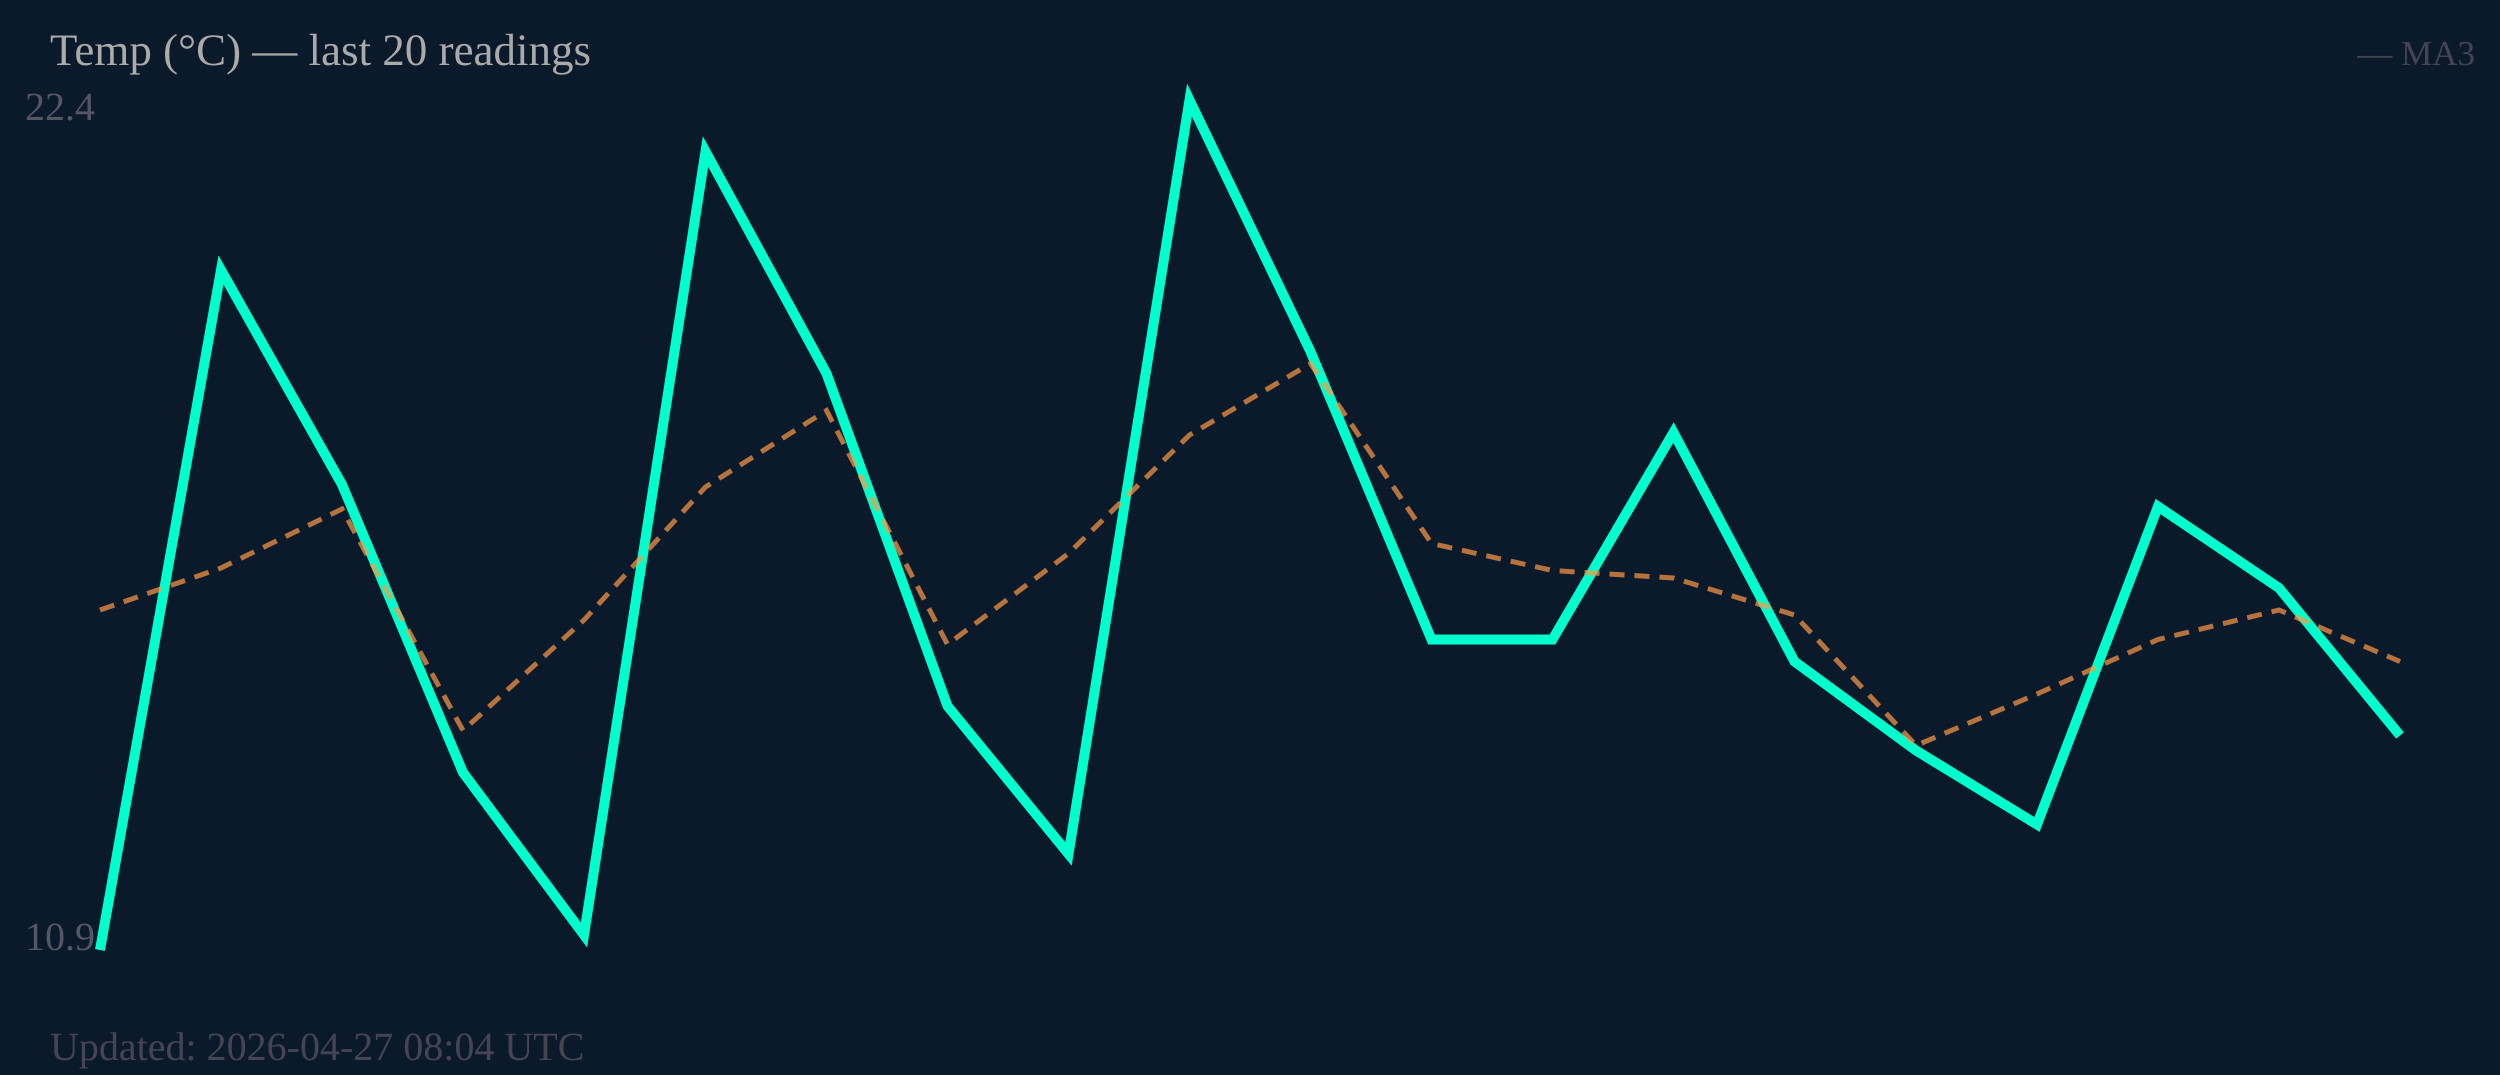
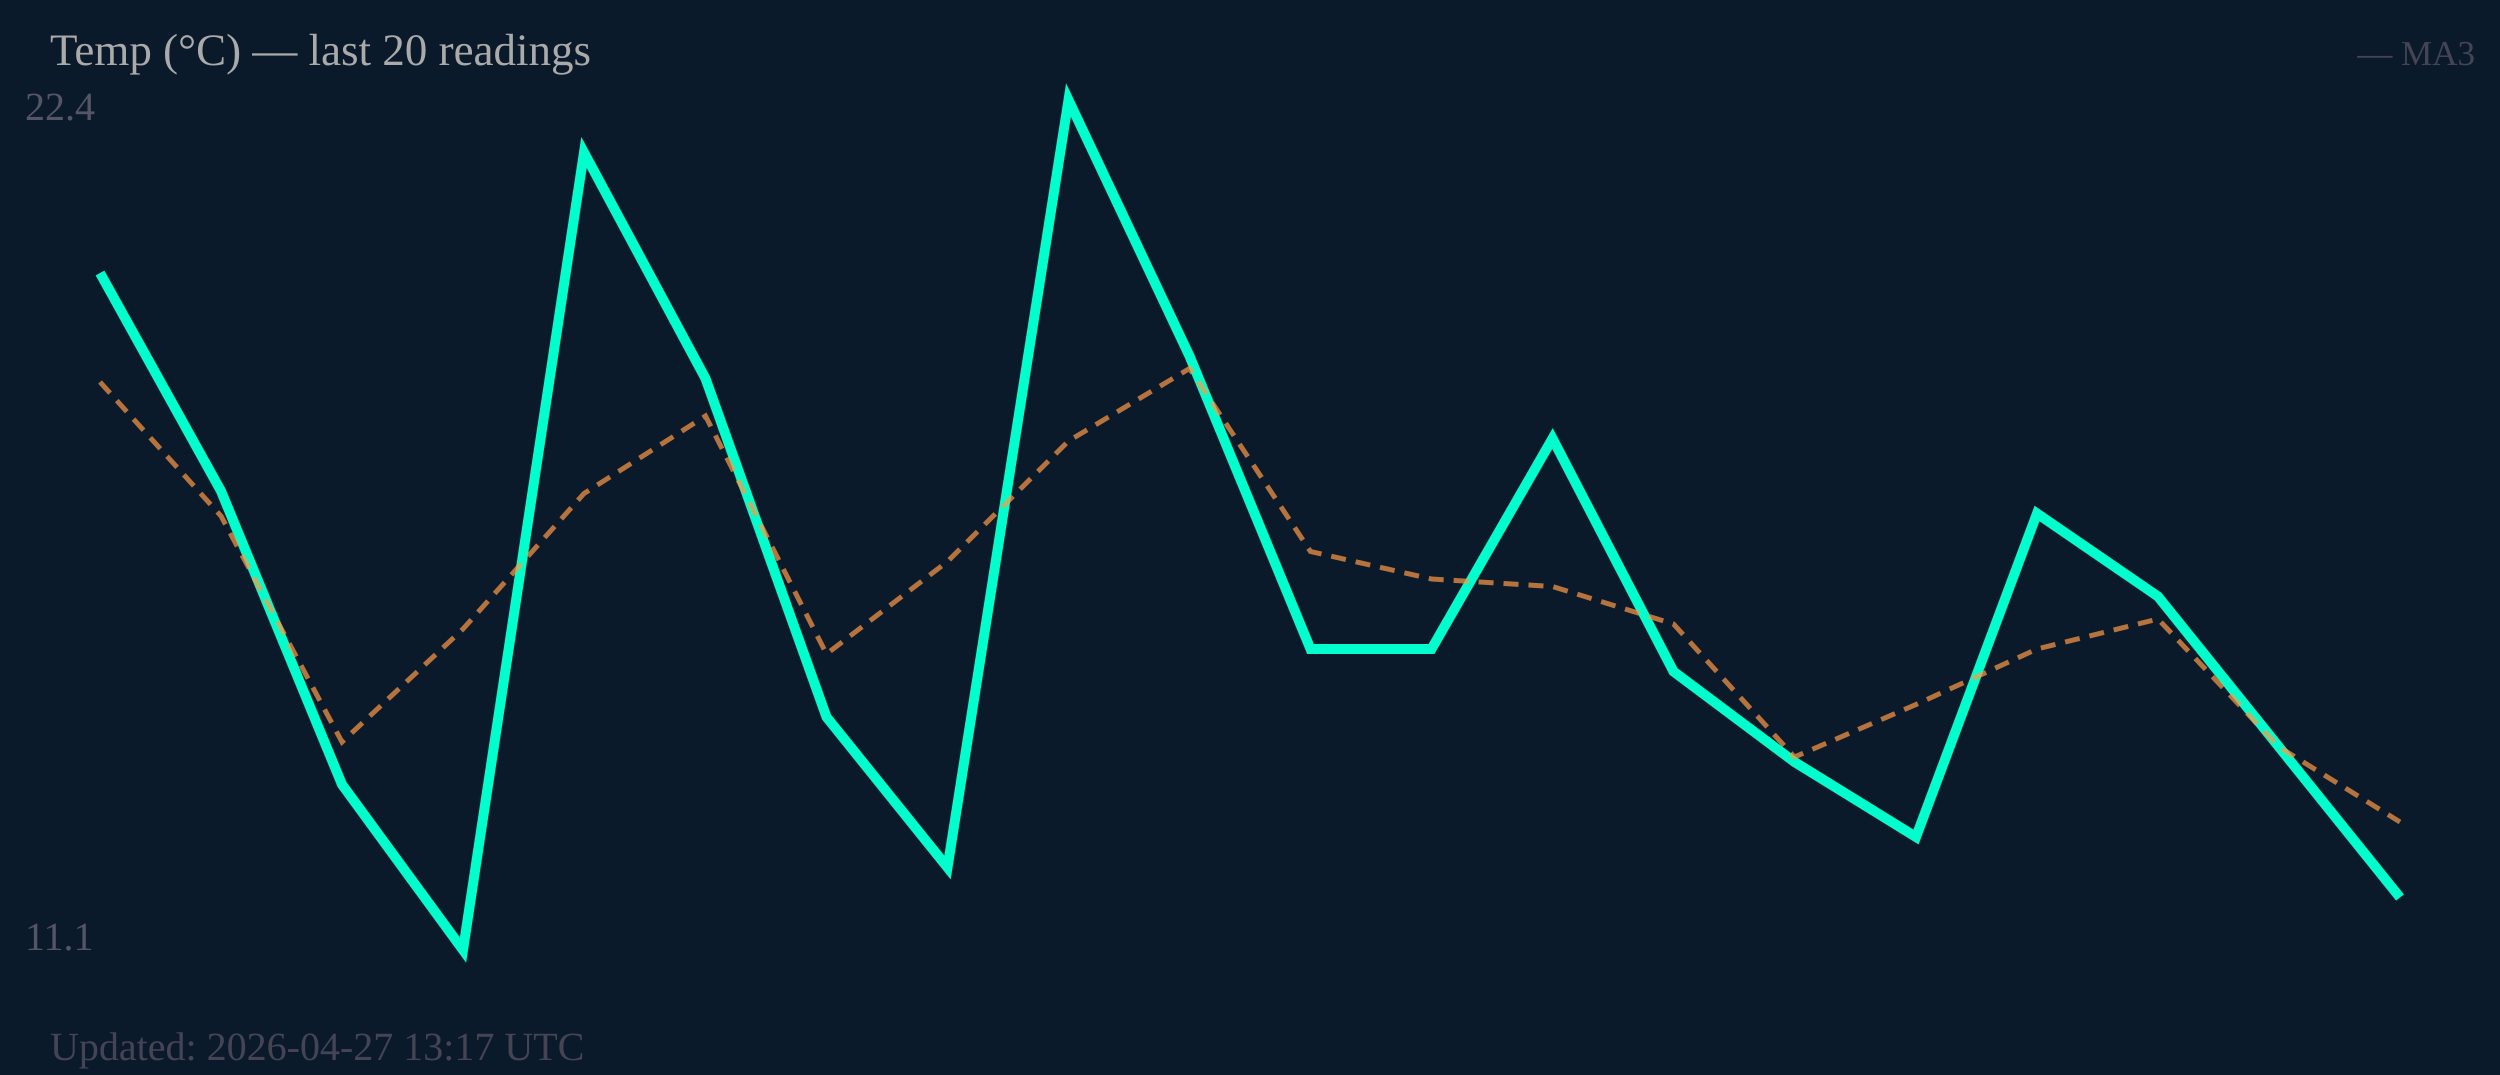
<svg xmlns="http://www.w3.org/2000/svg" width="500" height="215" viewBox="0 0 500 215">
  <rect width="500" height="215" fill="#0b1a2a" />
  <text x="5" y="24" font-size="8" fill="#556">22.4</text>
-   <text x="5" y="190" font-size="8" fill="#556">10.9</text>
-   <polyline fill="none" stroke="#00ffcc" stroke-width="2" points="20.0,190.0 44.2,54.0 68.4,96.9 92.6,154.5 116.8,187.0 141.1,30.3 165.3,74.7 189.5,141.2 213.7,170.8 237.9,20.0 262.1,70.3 286.3,127.9 310.5,127.9 334.7,86.5 358.9,132.3 383.2,150.1 407.4,164.9 431.6,101.3 455.8,117.6 480.0,147.1" />
-   <polyline fill="none" stroke="#ff9944" stroke-width="1" stroke-dasharray="3,2" opacity="0.7" points="20.0,122.0 44.2,113.6 68.4,101.8 92.6,146.1 116.8,124.0 141.1,97.4 165.3,82.1 189.5,128.9 213.7,110.7 237.9,87.0 262.1,72.7 286.3,108.7 310.5,114.1 334.7,115.6 358.9,123.0 383.2,149.1 407.4,138.8 431.6,127.9 455.8,122.0 480.0,132.3" />
+   <text x="5" y="190" font-size="8" fill="#556">11.1</text>
+   <polyline fill="none" stroke="#00ffcc" stroke-width="2" points="20.0,54.6 44.2,98.2 68.4,156.9 92.6,190.0 116.8,30.5 141.1,75.7 165.3,143.4 189.5,173.5 213.7,20.0 237.9,71.2 262.1,129.8 286.3,129.8 310.5,87.7 334.7,134.3 358.9,152.4 383.2,167.4 407.4,102.7 431.6,119.3 455.8,149.4 480.0,179.5" />
+   <polyline fill="none" stroke="#ff9944" stroke-width="1" stroke-dasharray="3,2" opacity="0.7" points="20.0,76.4 44.2,103.2 68.4,148.4 92.6,125.8 116.8,98.7 141.1,83.2 165.3,130.8 189.5,112.3 213.7,88.2 237.9,73.7 262.1,110.3 286.3,115.8 310.5,117.3 334.7,124.8 358.9,151.4 383.2,140.9 407.4,129.8 431.6,123.8 455.8,149.4 480.0,164.4" />
  <text x="10" y="13" font-size="9" fill="#aaa">Temp (°C) — last 20 readings</text>
  <text x="495" y="13" font-size="7" fill="#445" text-anchor="end">— MA3</text>
-   <text x="10" y="212" font-size="8" fill="#445">Updated: 2026-04-27 08:04 UTC</text>
+   <text x="10" y="212" font-size="8" fill="#445">Updated: 2026-04-27 13:17 UTC</text>
</svg>
